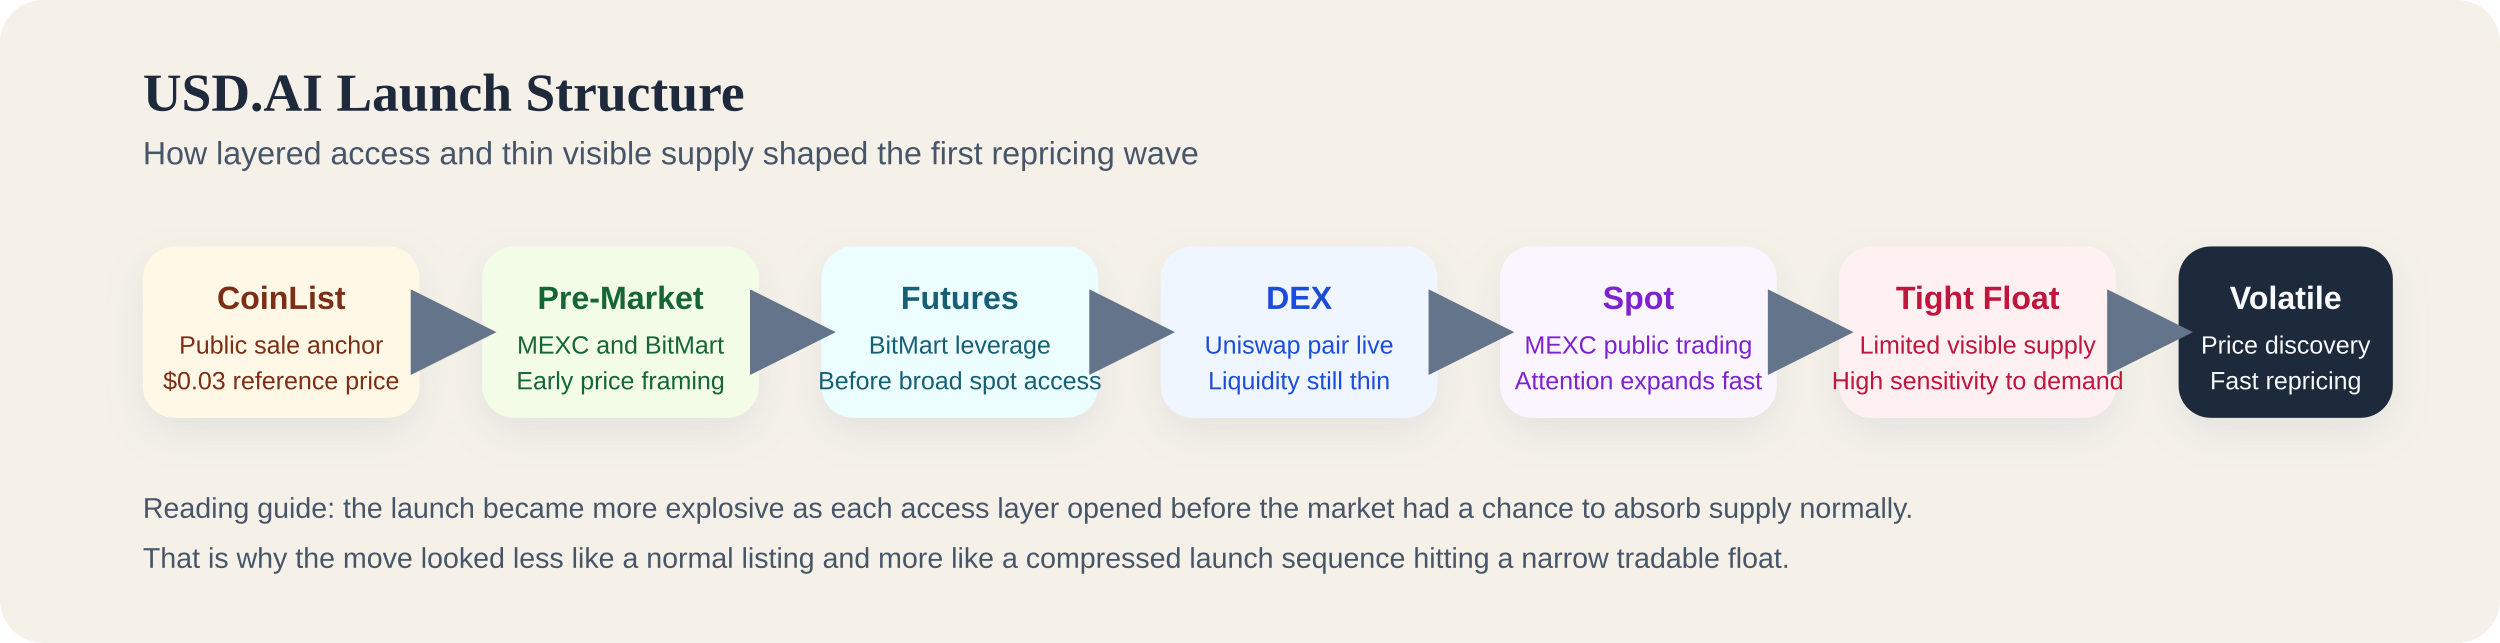
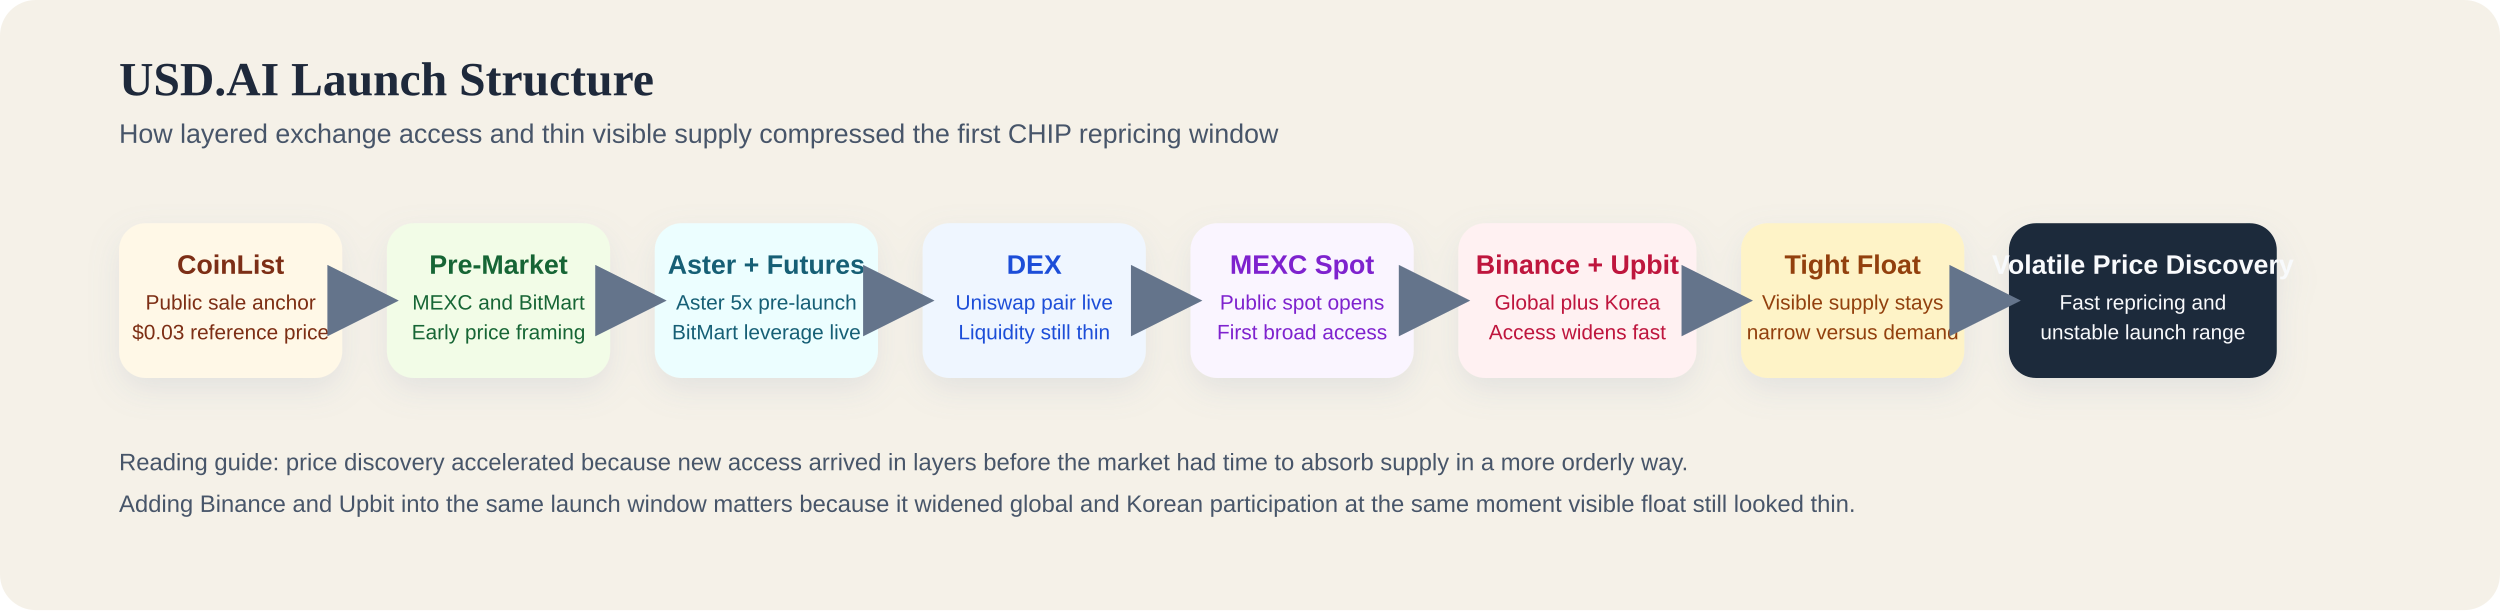
- <svg xmlns="http://www.w3.org/2000/svg" width="1400" height="360" viewBox="0 0 1400 360" fill="none" role="img" aria-labelledby="title desc">
-   <rect width="1400" height="360" rx="24" fill="#F5F1E8" />
-   <text x="80" y="62" fill="#1E293B" font-family="Georgia, 'Times New Roman', serif" font-size="30" font-weight="700">USD.AI Launch Structure</text>
-   <text x="80" y="92" fill="#475569" font-family="Arial, Helvetica, sans-serif" font-size="18">How layered access and thin visible supply shaped the first repricing wave</text>
+ <svg xmlns="http://www.w3.org/2000/svg" width="1680" height="410" viewBox="0 0 1680 410" fill="none" role="img" aria-labelledby="title desc">
+   <rect width="1680" height="410" rx="24" fill="#F5F1E8" />
+   <text x="80" y="64" fill="#1E293B" font-family="Georgia, 'Times New Roman', serif" font-size="32" font-weight="700">USD.AI Launch Structure</text>
+   <text x="80" y="96" fill="#475569" font-family="Arial, Helvetica, sans-serif" font-size="18">How layered exchange access and thin visible supply compressed the first CHIP repricing window</text>
  <defs>
    <filter id="shadow" x="-20%" y="-20%" width="140%" height="160%">
      <feDropShadow dx="0" dy="8" stdDeviation="10" flood-color="#94A3B8" flood-opacity="0.18" />
    </filter>
    <marker id="arrow" markerWidth="12" markerHeight="12" refX="10" refY="6" orient="auto">
      <path d="M0 0L12 6L0 12V0Z" fill="#64748B" />
    </marker>
  </defs>
  <g filter="url(#shadow)">
-     <rect x="80" y="138" width="155" height="96" rx="18" fill="#FFF8E7" />
-     <text x="157.5" y="173" text-anchor="middle" fill="#7C2D12" font-family="Arial, Helvetica, sans-serif" font-size="18" font-weight="700">CoinList</text>
-     <text x="157.5" y="198" text-anchor="middle" fill="#7C2D12" font-family="Arial, Helvetica, sans-serif" font-size="14">Public sale anchor</text>
-     <text x="157.5" y="218" text-anchor="middle" fill="#7C2D12" font-family="Arial, Helvetica, sans-serif" font-size="14">$0.03 reference price</text>
-     <rect x="270" y="138" width="155" height="96" rx="18" fill="#F2FCE7" />
-     <text x="347.5" y="173" text-anchor="middle" fill="#166534" font-family="Arial, Helvetica, sans-serif" font-size="18" font-weight="700">Pre-Market</text>
-     <text x="347.5" y="198" text-anchor="middle" fill="#166534" font-family="Arial, Helvetica, sans-serif" font-size="14">MEXC and BitMart</text>
-     <text x="347.5" y="218" text-anchor="middle" fill="#166534" font-family="Arial, Helvetica, sans-serif" font-size="14">Early price framing</text>
-     <rect x="460" y="138" width="155" height="96" rx="18" fill="#ECFEFF" />
-     <text x="537.5" y="173" text-anchor="middle" fill="#155E75" font-family="Arial, Helvetica, sans-serif" font-size="18" font-weight="700">Futures</text>
-     <text x="537.5" y="198" text-anchor="middle" fill="#155E75" font-family="Arial, Helvetica, sans-serif" font-size="14">BitMart leverage</text>
-     <text x="537.5" y="218" text-anchor="middle" fill="#155E75" font-family="Arial, Helvetica, sans-serif" font-size="14">Before broad spot access</text>
-     <rect x="650" y="138" width="155" height="96" rx="18" fill="#EFF6FF" />
-     <text x="727.5" y="173" text-anchor="middle" fill="#1D4ED8" font-family="Arial, Helvetica, sans-serif" font-size="18" font-weight="700">DEX</text>
-     <text x="727.5" y="198" text-anchor="middle" fill="#1D4ED8" font-family="Arial, Helvetica, sans-serif" font-size="14">Uniswap pair live</text>
-     <text x="727.5" y="218" text-anchor="middle" fill="#1D4ED8" font-family="Arial, Helvetica, sans-serif" font-size="14">Liquidity still thin</text>
-     <rect x="840" y="138" width="155" height="96" rx="18" fill="#FAF5FF" />
-     <text x="917.5" y="173" text-anchor="middle" fill="#7E22CE" font-family="Arial, Helvetica, sans-serif" font-size="18" font-weight="700">Spot</text>
-     <text x="917.5" y="198" text-anchor="middle" fill="#7E22CE" font-family="Arial, Helvetica, sans-serif" font-size="14">MEXC public trading</text>
-     <text x="917.5" y="218" text-anchor="middle" fill="#7E22CE" font-family="Arial, Helvetica, sans-serif" font-size="14">Attention expands fast</text>
-     <rect x="1030" y="138" width="155" height="96" rx="18" fill="#FFF1F2" />
-     <text x="1107.5" y="173" text-anchor="middle" fill="#BE123C" font-family="Arial, Helvetica, sans-serif" font-size="18" font-weight="700">Tight Float</text>
-     <text x="1107.5" y="198" text-anchor="middle" fill="#BE123C" font-family="Arial, Helvetica, sans-serif" font-size="14">Limited visible supply</text>
-     <text x="1107.5" y="218" text-anchor="middle" fill="#BE123C" font-family="Arial, Helvetica, sans-serif" font-size="14">High sensitivity to demand</text>
-     <rect x="1220" y="138" width="120" height="96" rx="18" fill="#1E293B" />
-     <text x="1280" y="173" text-anchor="middle" fill="#F8FAFC" font-family="Arial, Helvetica, sans-serif" font-size="18" font-weight="700">Volatile</text>
-     <text x="1280" y="198" text-anchor="middle" fill="#F8FAFC" font-family="Arial, Helvetica, sans-serif" font-size="14">Price discovery</text>
-     <text x="1280" y="218" text-anchor="middle" fill="#F8FAFC" font-family="Arial, Helvetica, sans-serif" font-size="14">Fast repricing</text>
+     <rect x="80" y="150" width="150" height="104" rx="18" fill="#FFF8E7" />
+     <text x="155" y="184" text-anchor="middle" fill="#7C2D12" font-family="Arial, Helvetica, sans-serif" font-size="18" font-weight="700">CoinList</text>
+     <text x="155" y="208" text-anchor="middle" fill="#7C2D12" font-family="Arial, Helvetica, sans-serif" font-size="14">Public sale anchor</text>
+     <text x="155" y="228" text-anchor="middle" fill="#7C2D12" font-family="Arial, Helvetica, sans-serif" font-size="14">$0.03 reference price</text>
+     <rect x="260" y="150" width="150" height="104" rx="18" fill="#F2FCE7" />
+     <text x="335" y="184" text-anchor="middle" fill="#166534" font-family="Arial, Helvetica, sans-serif" font-size="18" font-weight="700">Pre-Market</text>
+     <text x="335" y="208" text-anchor="middle" fill="#166534" font-family="Arial, Helvetica, sans-serif" font-size="14">MEXC and BitMart</text>
+     <text x="335" y="228" text-anchor="middle" fill="#166534" font-family="Arial, Helvetica, sans-serif" font-size="14">Early price framing</text>
+     <rect x="440" y="150" width="150" height="104" rx="18" fill="#ECFEFF" />
+     <text x="515" y="184" text-anchor="middle" fill="#155E75" font-family="Arial, Helvetica, sans-serif" font-size="18" font-weight="700">Aster + Futures</text>
+     <text x="515" y="208" text-anchor="middle" fill="#155E75" font-family="Arial, Helvetica, sans-serif" font-size="14">Aster 5x pre-launch</text>
+     <text x="515" y="228" text-anchor="middle" fill="#155E75" font-family="Arial, Helvetica, sans-serif" font-size="14">BitMart leverage live</text>
+     <rect x="620" y="150" width="150" height="104" rx="18" fill="#EFF6FF" />
+     <text x="695" y="184" text-anchor="middle" fill="#1D4ED8" font-family="Arial, Helvetica, sans-serif" font-size="18" font-weight="700">DEX</text>
+     <text x="695" y="208" text-anchor="middle" fill="#1D4ED8" font-family="Arial, Helvetica, sans-serif" font-size="14">Uniswap pair live</text>
+     <text x="695" y="228" text-anchor="middle" fill="#1D4ED8" font-family="Arial, Helvetica, sans-serif" font-size="14">Liquidity still thin</text>
+     <rect x="800" y="150" width="150" height="104" rx="18" fill="#FAF5FF" />
+     <text x="875" y="184" text-anchor="middle" fill="#7E22CE" font-family="Arial, Helvetica, sans-serif" font-size="18" font-weight="700">MEXC Spot</text>
+     <text x="875" y="208" text-anchor="middle" fill="#7E22CE" font-family="Arial, Helvetica, sans-serif" font-size="14">Public spot opens</text>
+     <text x="875" y="228" text-anchor="middle" fill="#7E22CE" font-family="Arial, Helvetica, sans-serif" font-size="14">First broad access</text>
+     <rect x="980" y="150" width="160" height="104" rx="18" fill="#FFF1F2" />
+     <text x="1060" y="184" text-anchor="middle" fill="#BE123C" font-family="Arial, Helvetica, sans-serif" font-size="18" font-weight="700">Binance + Upbit</text>
+     <text x="1060" y="208" text-anchor="middle" fill="#BE123C" font-family="Arial, Helvetica, sans-serif" font-size="14">Global plus Korea</text>
+     <text x="1060" y="228" text-anchor="middle" fill="#BE123C" font-family="Arial, Helvetica, sans-serif" font-size="14">Access widens fast</text>
+     <rect x="1170" y="150" width="150" height="104" rx="18" fill="#FEF3C7" />
+     <text x="1245" y="184" text-anchor="middle" fill="#92400E" font-family="Arial, Helvetica, sans-serif" font-size="18" font-weight="700">Tight Float</text>
+     <text x="1245" y="208" text-anchor="middle" fill="#92400E" font-family="Arial, Helvetica, sans-serif" font-size="14">Visible supply stays</text>
+     <text x="1245" y="228" text-anchor="middle" fill="#92400E" font-family="Arial, Helvetica, sans-serif" font-size="14">narrow versus demand</text>
+     <rect x="1350" y="150" width="180" height="104" rx="18" fill="#1E293B" />
+     <text x="1440" y="184" text-anchor="middle" fill="#F8FAFC" font-family="Arial, Helvetica, sans-serif" font-size="18" font-weight="700">Volatile Price Discovery</text>
+     <text x="1440" y="208" text-anchor="middle" fill="#F8FAFC" font-family="Arial, Helvetica, sans-serif" font-size="14">Fast repricing and</text>
+     <text x="1440" y="228" text-anchor="middle" fill="#F8FAFC" font-family="Arial, Helvetica, sans-serif" font-size="14">unstable launch range</text>
  </g>
-   <line x1="235" y1="186" x2="270" y2="186" stroke="#64748B" stroke-width="4" marker-end="url(#arrow)" />
-   <line x1="425" y1="186" x2="460" y2="186" stroke="#64748B" stroke-width="4" marker-end="url(#arrow)" />
-   <line x1="615" y1="186" x2="650" y2="186" stroke="#64748B" stroke-width="4" marker-end="url(#arrow)" />
-   <line x1="805" y1="186" x2="840" y2="186" stroke="#64748B" stroke-width="4" marker-end="url(#arrow)" />
-   <line x1="995" y1="186" x2="1030" y2="186" stroke="#64748B" stroke-width="4" marker-end="url(#arrow)" />
-   <line x1="1185" y1="186" x2="1220" y2="186" stroke="#64748B" stroke-width="4" marker-end="url(#arrow)" />
-   <text x="80" y="290" fill="#475569" font-family="Arial, Helvetica, sans-serif" font-size="16">Reading guide: the launch became more explosive as each access layer opened before the market had a chance to absorb supply normally.</text>
-   <text x="80" y="318" fill="#475569" font-family="Arial, Helvetica, sans-serif" font-size="16">That is why the move looked less like a normal listing and more like a compressed launch sequence hitting a narrow tradable float.</text>
+   <line x1="230" y1="202" x2="260" y2="202" stroke="#64748B" stroke-width="4" marker-end="url(#arrow)" />
+   <line x1="410" y1="202" x2="440" y2="202" stroke="#64748B" stroke-width="4" marker-end="url(#arrow)" />
+   <line x1="590" y1="202" x2="620" y2="202" stroke="#64748B" stroke-width="4" marker-end="url(#arrow)" />
+   <line x1="770" y1="202" x2="800" y2="202" stroke="#64748B" stroke-width="4" marker-end="url(#arrow)" />
+   <line x1="950" y1="202" x2="980" y2="202" stroke="#64748B" stroke-width="4" marker-end="url(#arrow)" />
+   <line x1="1140" y1="202" x2="1170" y2="202" stroke="#64748B" stroke-width="4" marker-end="url(#arrow)" />
+   <line x1="1320" y1="202" x2="1350" y2="202" stroke="#64748B" stroke-width="4" marker-end="url(#arrow)" />
+   <text x="80" y="316" fill="#475569" font-family="Arial, Helvetica, sans-serif" font-size="16">Reading guide: price discovery accelerated because new access arrived in layers before the market had time to absorb supply in a more orderly way.</text>
+   <text x="80" y="344" fill="#475569" font-family="Arial, Helvetica, sans-serif" font-size="16">Adding Binance and Upbit into the same launch window matters because it widened global and Korean participation at the same moment visible float still looked thin.</text>
</svg>
